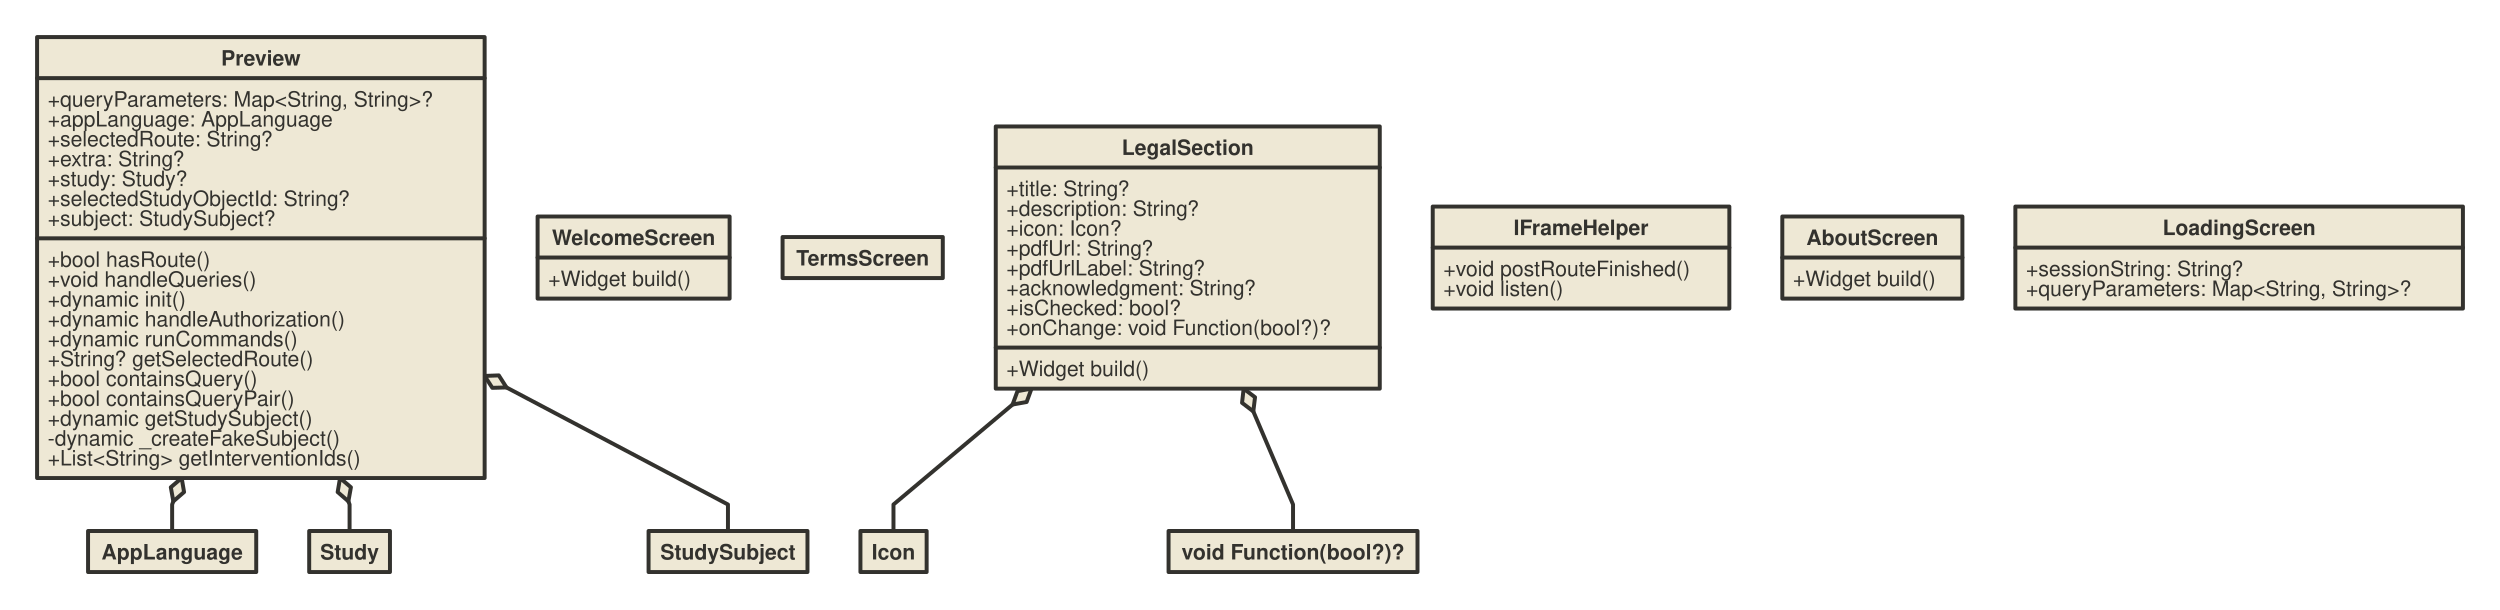
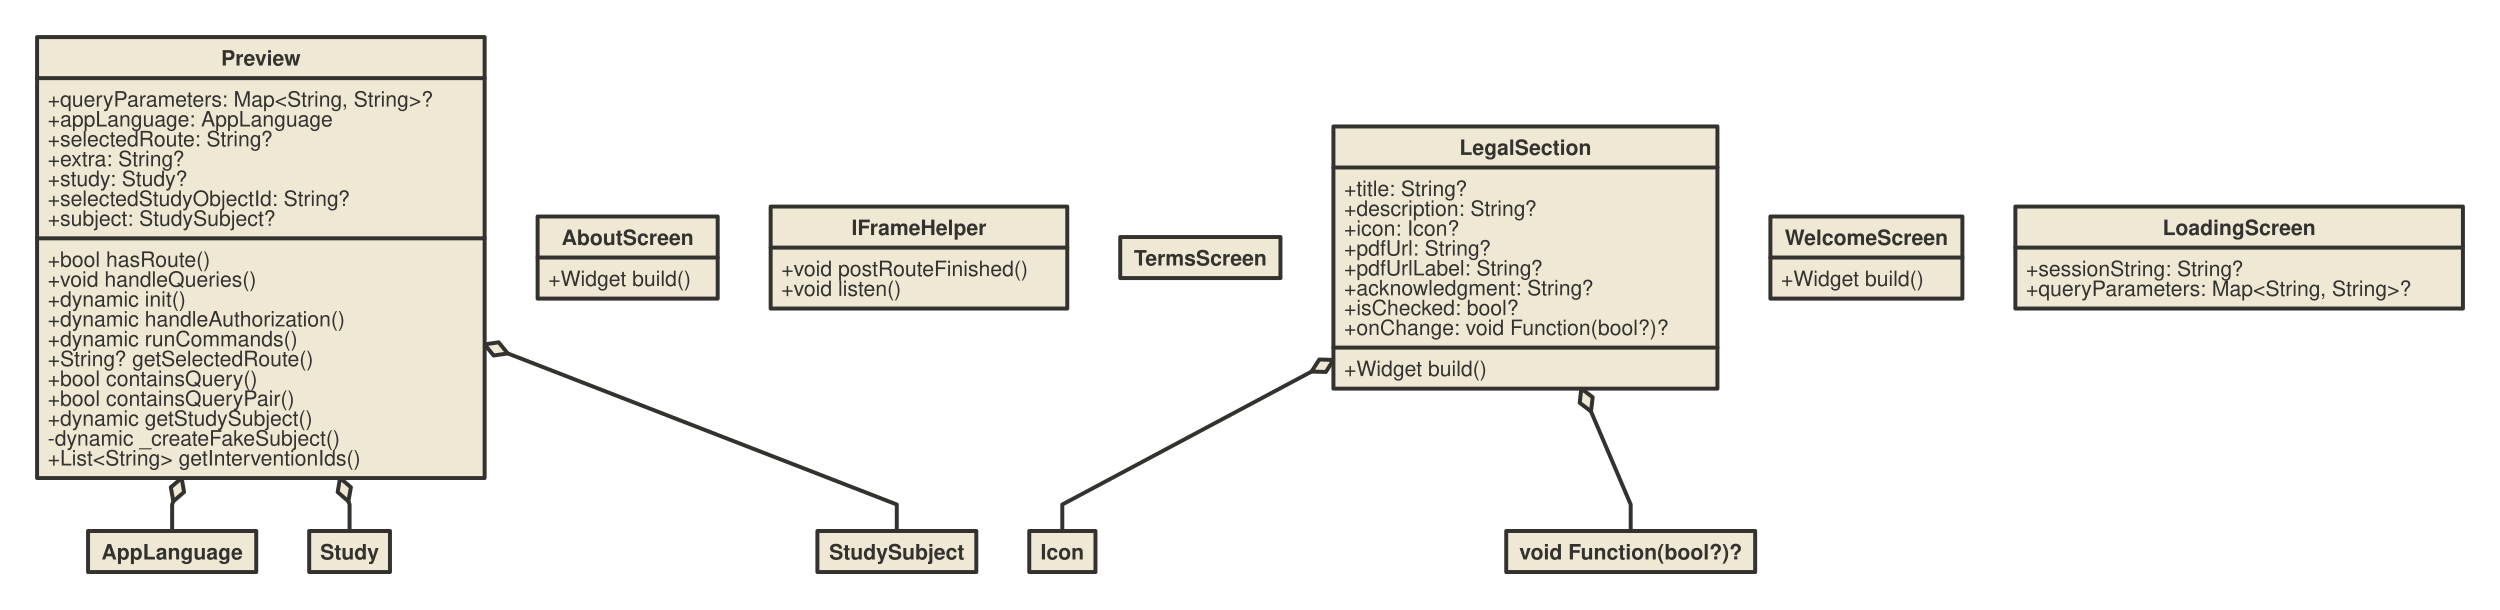
<svg xmlns="http://www.w3.org/2000/svg" version="1.1" baseProfile="full" width="1888.0" height="460.0" viewbox="0 0 1888 460">
  <g stroke-width="1.0" text-align="left" font="12pt Helvetica, Arial, sans-serif" font-size="12pt" font-family="Helvetica" font-weight="normal" font-style="normal">
    <g font-family="Helvetica" font-size="12pt" font-weight="bold" font-style="normal" stroke-width="3.0" stroke-linejoin="round" stroke-linecap="round" stroke="#33322E">
      <g stroke="transparent" fill="transparent">
        <rect x="0.0" y="0.0" height="460.0" width="1888.0" stroke="none" />
      </g>
      <g transform="translate(8, 8)" fill="#33322E">
        <g transform="translate(20, 20)" fill="#33322E" font-family="Helvetica" font-size="12pt" font-weight="normal" font-style="normal">
          <path d="M102.9 350.6 L102 353 L102 373 L102.0 373.0 " fill="none" />
          <g fill="#eee8d5">
            <path d="M111.0 343.6 L102.9 350.6 L101.0 340.0 L109.2 333.0 Z" />
          </g>
          <path d="M235.1 350.6 L236 353 L236 373 L236.0 373.0 " fill="none" />
          <g fill="#eee8d5">
            <path d="M237.0 340.0 L235.1 350.6 L227.0 343.6 L228.8 333.0 Z" />
          </g>
-           <path d="M354.5 264.6 L521.75 353 L521.75 373 L521.8 373.0 " fill="none" />
-           <g fill="#eee8d5">
-             <path d="M348.7 255.5 L354.5 264.6 L343.8 264.9 L338.0 255.9 Z" />
-           </g>
-           <path d="M736.7 277.5 L646.75 353 L646.75 373 L646.8 373.0 " fill="none" />
-           <g fill="#eee8d5">
-             <path d="M747.3 275.6 L736.7 277.5 L740.4 267.4 L751.0 265.5 Z" />
-           </g>
-           <path d="M918.5 282.7 L948.5 353 L948.5 373 L948.5 373.0 " fill="none" />
-           <g fill="#eee8d5">
-             <path d="M919.8 272.0 L918.5 282.7 L910.0 276.2 L911.2 265.5 Z" />
+           <path d="M355.4 238.9 L649.25 353 L649.25 373 L649.3 373.0 " fill="none" />
+           <g fill="#eee8d5">
+             <path d="M348.6 230.5 L355.4 238.9 L344.8 240.5 L338.0 232.1 Z" />
+           </g>
+           <path d="M962.5 252.6 L774.25 353 L774.25 373 L774.3 373.0 " fill="none" />
+           <g fill="#eee8d5">
+             <path d="M973.3 252.9 L962.5 252.6 L968.3 243.5 L979.0 243.8 Z" />
+           </g>
+           <path d="M1173.5 282.7 L1203.5 353 L1203.5 373 L1203.5 373.0 " fill="none" />
+           <g fill="#eee8d5">
+             <path d="M1174.8 272.0 L1173.5 282.7 L1165.0 276.2 L1166.2 265.5 Z" />
          </g>
          <g data-name="Preview">
            <g fill="#eee8d5" stroke="#33322E" data-name="Preview">
              <rect x="0.0" y="0.0" height="333.0" width="338.0" data-name="Preview" />
              <path d="M0.0 31.0 L338.0 31.0" fill="none" data-name="Preview" />
              <path d="M0.0 152.0 L338.0 152.0" fill="none" data-name="Preview" />
            </g>
            <g transform="translate(0, 0)" font-family="Helvetica" font-size="12pt" font-weight="bold" font-style="normal" data-name="Preview">
              <g transform="translate(8, 8)" fill="#33322E" text-align="center" data-name="Preview">
                <text x="161.0" y="13.5" stroke="none" text-anchor="middle" data-name="Preview">Preview</text>
              </g>
            </g>
            <g transform="translate(0, 31)" font-family="Helvetica" font-size="12pt" font-weight="normal" font-style="normal" data-name="Preview">
              <g transform="translate(8, 8)" fill="#33322E" text-align="left" data-name="Preview">
                <text x="0.0" y="13.5" stroke="none" data-name="Preview">+queryParameters: Map&lt;String, String&gt;?</text>
                <text x="0.0" y="28.5" stroke="none" data-name="Preview">+appLanguage: AppLanguage</text>
                <text x="0.0" y="43.5" stroke="none" data-name="Preview">+selectedRoute: String?</text>
                <text x="0.0" y="58.5" stroke="none" data-name="Preview">+extra: String?</text>
                <text x="0.0" y="73.5" stroke="none" data-name="Preview">+study: Study?</text>
                <text x="0.0" y="88.5" stroke="none" data-name="Preview">+selectedStudyObjectId: String?</text>
                <text x="0.0" y="103.5" stroke="none" data-name="Preview">+subject: StudySubject?</text>
              </g>
            </g>
            <g transform="translate(0, 152)" font-family="Helvetica" font-size="12pt" font-weight="normal" font-style="normal" data-name="Preview">
              <g transform="translate(8, 8)" fill="#33322E" text-align="left" data-name="Preview">
                <text x="0.0" y="13.5" stroke="none" data-name="Preview">+bool hasRoute()</text>
                <text x="0.0" y="28.5" stroke="none" data-name="Preview">+void handleQueries()</text>
                <text x="0.0" y="43.5" stroke="none" data-name="Preview">+dynamic init()</text>
                <text x="0.0" y="58.5" stroke="none" data-name="Preview">+dynamic handleAuthorization()</text>
                <text x="0.0" y="73.5" stroke="none" data-name="Preview">+dynamic runCommands()</text>
                <text x="0.0" y="88.5" stroke="none" data-name="Preview">+String? getSelectedRoute()</text>
                <text x="0.0" y="103.5" stroke="none" data-name="Preview">+bool containsQuery()</text>
                <text x="0.0" y="118.5" stroke="none" data-name="Preview">+bool containsQueryPair()</text>
                <text x="0.0" y="133.5" stroke="none" data-name="Preview">+dynamic getStudySubject()</text>
                <text x="0.0" y="148.5" stroke="none" data-name="Preview">-dynamic _createFakeSubject()</text>
                <text x="0.0" y="163.5" stroke="none" data-name="Preview">+List&lt;String&gt; getInterventionIds()</text>
              </g>
            </g>
          </g>
          <g data-name="AppLanguage">
            <g fill="#eee8d5" stroke="#33322E" data-name="AppLanguage">
              <rect x="38.5" y="373.0" height="31.0" width="127.0" data-name="AppLanguage" />
            </g>
            <g transform="translate(38.5, 373)" font-family="Helvetica" font-size="12pt" font-weight="bold" font-style="normal" data-name="AppLanguage">
              <g transform="translate(8, 8)" fill="#33322E" text-align="center" data-name="AppLanguage">
                <text x="55.5" y="13.5" stroke="none" text-anchor="middle" data-name="AppLanguage">AppLanguage</text>
              </g>
            </g>
          </g>
          <g data-name="Study">
            <g fill="#eee8d5" stroke="#33322E" data-name="Study">
              <rect x="205.5" y="373.0" height="31.0" width="61.0" data-name="Study" />
            </g>
            <g transform="translate(205.5, 373)" font-family="Helvetica" font-size="12pt" font-weight="bold" font-style="normal" data-name="Study">
              <g transform="translate(8, 8)" fill="#33322E" text-align="center" data-name="Study">
                <text x="22.5" y="13.5" stroke="none" text-anchor="middle" data-name="Study">Study</text>
              </g>
            </g>
          </g>
          <g data-name="StudySubject">
            <g fill="#eee8d5" stroke="#33322E" data-name="StudySubject">
-               <rect x="461.8" y="373.0" height="31.0" width="120.0" data-name="StudySubject" />
-             </g>
-             <g transform="translate(461.75, 373)" font-family="Helvetica" font-size="12pt" font-weight="bold" font-style="normal" data-name="StudySubject">
+               <rect x="589.3" y="373.0" height="31.0" width="120.0" data-name="StudySubject" />
+             </g>
+             <g transform="translate(589.25, 373)" font-family="Helvetica" font-size="12pt" font-weight="bold" font-style="normal" data-name="StudySubject">
              <g transform="translate(8, 8)" fill="#33322E" text-align="center" data-name="StudySubject">
                <text x="52.0" y="13.5" stroke="none" text-anchor="middle" data-name="StudySubject">StudySubject</text>
              </g>
            </g>
          </g>
-           <g data-name="WelcomeScreen">
-             <g fill="#eee8d5" stroke="#33322E" data-name="WelcomeScreen">
-               <rect x="378.0" y="135.5" height="62.0" width="145.0" data-name="WelcomeScreen" />
-               <path d="M378.0 166.5 L523.0 166.5" fill="none" data-name="WelcomeScreen" />
-             </g>
-             <g transform="translate(378, 135.5)" font-family="Helvetica" font-size="12pt" font-weight="bold" font-style="normal" data-name="WelcomeScreen">
-               <g transform="translate(8, 8)" fill="#33322E" text-align="center" data-name="WelcomeScreen">
-                 <text x="64.5" y="13.5" stroke="none" text-anchor="middle" data-name="WelcomeScreen">WelcomeScreen</text>
-               </g>
-             </g>
-             <g transform="translate(378, 166.5)" font-family="Helvetica" font-size="12pt" font-weight="normal" font-style="normal" data-name="WelcomeScreen">
-               <g transform="translate(8, 8)" fill="#33322E" text-align="left" data-name="WelcomeScreen">
-                 <text x="0.0" y="13.5" stroke="none" data-name="WelcomeScreen">+Widget build()</text>
+           <g data-name="AboutScreen">
+             <g fill="#eee8d5" stroke="#33322E" data-name="AboutScreen">
+               <rect x="378.0" y="135.5" height="62.0" width="136.0" data-name="AboutScreen" />
+               <path d="M378.0 166.5 L514.0 166.5" fill="none" data-name="AboutScreen" />
+             </g>
+             <g transform="translate(378, 135.5)" font-family="Helvetica" font-size="12pt" font-weight="bold" font-style="normal" data-name="AboutScreen">
+               <g transform="translate(8, 8)" fill="#33322E" text-align="center" data-name="AboutScreen">
+                 <text x="60.0" y="13.5" stroke="none" text-anchor="middle" data-name="AboutScreen">AboutScreen</text>
+               </g>
+             </g>
+             <g transform="translate(378, 166.5)" font-family="Helvetica" font-size="12pt" font-weight="normal" font-style="normal" data-name="AboutScreen">
+               <g transform="translate(8, 8)" fill="#33322E" text-align="left" data-name="AboutScreen">
+                 <text x="0.0" y="13.5" stroke="none" data-name="AboutScreen">+Widget build()</text>
+               </g>
+             </g>
+           </g>
+           <g data-name="IFrameHelper">
+             <g fill="#eee8d5" stroke="#33322E" data-name="IFrameHelper">
+               <rect x="554.0" y="128.0" height="77.0" width="224.0" data-name="IFrameHelper" />
+               <path d="M554.0 159.0 L778.0 159.0" fill="none" data-name="IFrameHelper" />
+             </g>
+             <g transform="translate(554, 128)" font-family="Helvetica" font-size="12pt" font-weight="bold" font-style="normal" data-name="IFrameHelper">
+               <g transform="translate(8, 8)" fill="#33322E" text-align="center" data-name="IFrameHelper">
+                 <text x="104.0" y="13.5" stroke="none" text-anchor="middle" data-name="IFrameHelper">IFrameHelper</text>
+               </g>
+             </g>
+             <g transform="translate(554, 159)" font-family="Helvetica" font-size="12pt" font-weight="normal" font-style="normal" data-name="IFrameHelper">
+               <g transform="translate(8, 8)" fill="#33322E" text-align="left" data-name="IFrameHelper">
+                 <text x="0.0" y="13.5" stroke="none" data-name="IFrameHelper">+void postRouteFinished()</text>
+                 <text x="0.0" y="28.5" stroke="none" data-name="IFrameHelper">+void listen()</text>
              </g>
            </g>
          </g>
          <g data-name="TermsScreen">
            <g fill="#eee8d5" stroke="#33322E" data-name="TermsScreen">
-               <rect x="563.0" y="151.0" height="31.0" width="121.0" data-name="TermsScreen" />
-             </g>
-             <g transform="translate(563, 151)" font-family="Helvetica" font-size="12pt" font-weight="bold" font-style="normal" data-name="TermsScreen">
+               <rect x="818.0" y="151.0" height="31.0" width="121.0" data-name="TermsScreen" />
+             </g>
+             <g transform="translate(818, 151)" font-family="Helvetica" font-size="12pt" font-weight="bold" font-style="normal" data-name="TermsScreen">
              <g transform="translate(8, 8)" fill="#33322E" text-align="center" data-name="TermsScreen">
                <text x="52.5" y="13.5" stroke="none" text-anchor="middle" data-name="TermsScreen">TermsScreen</text>
              </g>
            </g>
          </g>
          <g data-name="LegalSection">
            <g fill="#eee8d5" stroke="#33322E" data-name="LegalSection">
-               <rect x="724.0" y="67.5" height="198.0" width="290.0" data-name="LegalSection" />
-               <path d="M724.0 98.5 L1014.0 98.5" fill="none" data-name="LegalSection" />
-               <path d="M724.0 234.5 L1014.0 234.5" fill="none" data-name="LegalSection" />
-             </g>
-             <g transform="translate(724, 67.5)" font-family="Helvetica" font-size="12pt" font-weight="bold" font-style="normal" data-name="LegalSection">
+               <rect x="979.0" y="67.5" height="198.0" width="290.0" data-name="LegalSection" />
+               <path d="M979.0 98.5 L1269.0 98.5" fill="none" data-name="LegalSection" />
+               <path d="M979.0 234.5 L1269.0 234.5" fill="none" data-name="LegalSection" />
+             </g>
+             <g transform="translate(979, 67.5)" font-family="Helvetica" font-size="12pt" font-weight="bold" font-style="normal" data-name="LegalSection">
              <g transform="translate(8, 8)" fill="#33322E" text-align="center" data-name="LegalSection">
                <text x="137.0" y="13.5" stroke="none" text-anchor="middle" data-name="LegalSection">LegalSection</text>
              </g>
            </g>
-             <g transform="translate(724, 98.5)" font-family="Helvetica" font-size="12pt" font-weight="normal" font-style="normal" data-name="LegalSection">
+             <g transform="translate(979, 98.5)" font-family="Helvetica" font-size="12pt" font-weight="normal" font-style="normal" data-name="LegalSection">
              <g transform="translate(8, 8)" fill="#33322E" text-align="left" data-name="LegalSection">
                <text x="0.0" y="13.5" stroke="none" data-name="LegalSection">+title: String?</text>
                <text x="0.0" y="28.5" stroke="none" data-name="LegalSection">+description: String?</text>
                <text x="0.0" y="43.5" stroke="none" data-name="LegalSection">+icon: Icon?</text>
                <text x="0.0" y="58.5" stroke="none" data-name="LegalSection">+pdfUrl: String?</text>
                <text x="0.0" y="73.5" stroke="none" data-name="LegalSection">+pdfUrlLabel: String?</text>
                <text x="0.0" y="88.5" stroke="none" data-name="LegalSection">+acknowledgment: String?</text>
                <text x="0.0" y="103.5" stroke="none" data-name="LegalSection">+isChecked: bool?</text>
                <text x="0.0" y="118.5" stroke="none" data-name="LegalSection">+onChange: void Function(bool?)?</text>
              </g>
            </g>
-             <g transform="translate(724, 234.5)" font-family="Helvetica" font-size="12pt" font-weight="normal" font-style="normal" data-name="LegalSection">
+             <g transform="translate(979, 234.5)" font-family="Helvetica" font-size="12pt" font-weight="normal" font-style="normal" data-name="LegalSection">
              <g transform="translate(8, 8)" fill="#33322E" text-align="left" data-name="LegalSection">
                <text x="0.0" y="13.5" stroke="none" data-name="LegalSection">+Widget build()</text>
              </g>
            </g>
          </g>
          <g data-name="Icon">
            <g fill="#eee8d5" stroke="#33322E" data-name="Icon">
-               <rect x="621.8" y="373.0" height="31.0" width="50.0" data-name="Icon" />
-             </g>
-             <g transform="translate(621.75, 373)" font-family="Helvetica" font-size="12pt" font-weight="bold" font-style="normal" data-name="Icon">
+               <rect x="749.3" y="373.0" height="31.0" width="50.0" data-name="Icon" />
+             </g>
+             <g transform="translate(749.25, 373)" font-family="Helvetica" font-size="12pt" font-weight="bold" font-style="normal" data-name="Icon">
              <g transform="translate(8, 8)" fill="#33322E" text-align="center" data-name="Icon">
                <text x="17.0" y="13.5" stroke="none" text-anchor="middle" data-name="Icon">Icon</text>
              </g>
            </g>
          </g>
          <g data-name="void Function(bool?)?">
            <g fill="#eee8d5" stroke="#33322E" data-name="void Function(bool?)?">
-               <rect x="854.5" y="373.0" height="31.0" width="188.0" data-name="void Function(bool?)?" />
-             </g>
-             <g transform="translate(854.5, 373)" font-family="Helvetica" font-size="12pt" font-weight="bold" font-style="normal" data-name="void Function(bool?)?">
+               <rect x="1109.5" y="373.0" height="31.0" width="188.0" data-name="void Function(bool?)?" />
+             </g>
+             <g transform="translate(1109.5, 373)" font-family="Helvetica" font-size="12pt" font-weight="bold" font-style="normal" data-name="void Function(bool?)?">
              <g transform="translate(8, 8)" fill="#33322E" text-align="center" data-name="void Function(bool?)?">
                <text x="86.0" y="13.5" stroke="none" text-anchor="middle" data-name="void Function(bool?)?">void Function(bool?)?</text>
              </g>
            </g>
          </g>
-           <g data-name="IFrameHelper">
-             <g fill="#eee8d5" stroke="#33322E" data-name="IFrameHelper">
-               <rect x="1054.0" y="128.0" height="77.0" width="224.0" data-name="IFrameHelper" />
-               <path d="M1054.0 159.0 L1278.0 159.0" fill="none" data-name="IFrameHelper" />
-             </g>
-             <g transform="translate(1054, 128)" font-family="Helvetica" font-size="12pt" font-weight="bold" font-style="normal" data-name="IFrameHelper">
-               <g transform="translate(8, 8)" fill="#33322E" text-align="center" data-name="IFrameHelper">
-                 <text x="104.0" y="13.5" stroke="none" text-anchor="middle" data-name="IFrameHelper">IFrameHelper</text>
-               </g>
-             </g>
-             <g transform="translate(1054, 159)" font-family="Helvetica" font-size="12pt" font-weight="normal" font-style="normal" data-name="IFrameHelper">
-               <g transform="translate(8, 8)" fill="#33322E" text-align="left" data-name="IFrameHelper">
-                 <text x="0.0" y="13.5" stroke="none" data-name="IFrameHelper">+void postRouteFinished()</text>
-                 <text x="0.0" y="28.5" stroke="none" data-name="IFrameHelper">+void listen()</text>
-               </g>
-             </g>
-           </g>
-           <g data-name="AboutScreen">
-             <g fill="#eee8d5" stroke="#33322E" data-name="AboutScreen">
-               <rect x="1318.0" y="135.5" height="62.0" width="136.0" data-name="AboutScreen" />
-               <path d="M1318.0 166.5 L1454.0 166.5" fill="none" data-name="AboutScreen" />
-             </g>
-             <g transform="translate(1318, 135.5)" font-family="Helvetica" font-size="12pt" font-weight="bold" font-style="normal" data-name="AboutScreen">
-               <g transform="translate(8, 8)" fill="#33322E" text-align="center" data-name="AboutScreen">
-                 <text x="60.0" y="13.5" stroke="none" text-anchor="middle" data-name="AboutScreen">AboutScreen</text>
-               </g>
-             </g>
-             <g transform="translate(1318, 166.5)" font-family="Helvetica" font-size="12pt" font-weight="normal" font-style="normal" data-name="AboutScreen">
-               <g transform="translate(8, 8)" fill="#33322E" text-align="left" data-name="AboutScreen">
-                 <text x="0.0" y="13.5" stroke="none" data-name="AboutScreen">+Widget build()</text>
+           <g data-name="WelcomeScreen">
+             <g fill="#eee8d5" stroke="#33322E" data-name="WelcomeScreen">
+               <rect x="1309.0" y="135.5" height="62.0" width="145.0" data-name="WelcomeScreen" />
+               <path d="M1309.0 166.5 L1454.0 166.5" fill="none" data-name="WelcomeScreen" />
+             </g>
+             <g transform="translate(1309, 135.5)" font-family="Helvetica" font-size="12pt" font-weight="bold" font-style="normal" data-name="WelcomeScreen">
+               <g transform="translate(8, 8)" fill="#33322E" text-align="center" data-name="WelcomeScreen">
+                 <text x="64.5" y="13.5" stroke="none" text-anchor="middle" data-name="WelcomeScreen">WelcomeScreen</text>
+               </g>
+             </g>
+             <g transform="translate(1309, 166.5)" font-family="Helvetica" font-size="12pt" font-weight="normal" font-style="normal" data-name="WelcomeScreen">
+               <g transform="translate(8, 8)" fill="#33322E" text-align="left" data-name="WelcomeScreen">
+                 <text x="0.0" y="13.5" stroke="none" data-name="WelcomeScreen">+Widget build()</text>
              </g>
            </g>
          </g>
          <g data-name="LoadingScreen">
            <g fill="#eee8d5" stroke="#33322E" data-name="LoadingScreen">
              <rect x="1494.0" y="128.0" height="77.0" width="338.0" data-name="LoadingScreen" />
              <path d="M1494.0 159.0 L1832.0 159.0" fill="none" data-name="LoadingScreen" />
            </g>
            <g transform="translate(1494, 128)" font-family="Helvetica" font-size="12pt" font-weight="bold" font-style="normal" data-name="LoadingScreen">
              <g transform="translate(8, 8)" fill="#33322E" text-align="center" data-name="LoadingScreen">
                <text x="161.0" y="13.5" stroke="none" text-anchor="middle" data-name="LoadingScreen">LoadingScreen</text>
              </g>
            </g>
            <g transform="translate(1494, 159)" font-family="Helvetica" font-size="12pt" font-weight="normal" font-style="normal" data-name="LoadingScreen">
              <g transform="translate(8, 8)" fill="#33322E" text-align="left" data-name="LoadingScreen">
                <text x="0.0" y="13.5" stroke="none" data-name="LoadingScreen">+sessionString: String?</text>
                <text x="0.0" y="28.5" stroke="none" data-name="LoadingScreen">+queryParameters: Map&lt;String, String&gt;?</text>
              </g>
            </g>
          </g>
        </g>
      </g>
    </g>
  </g>
</svg>
